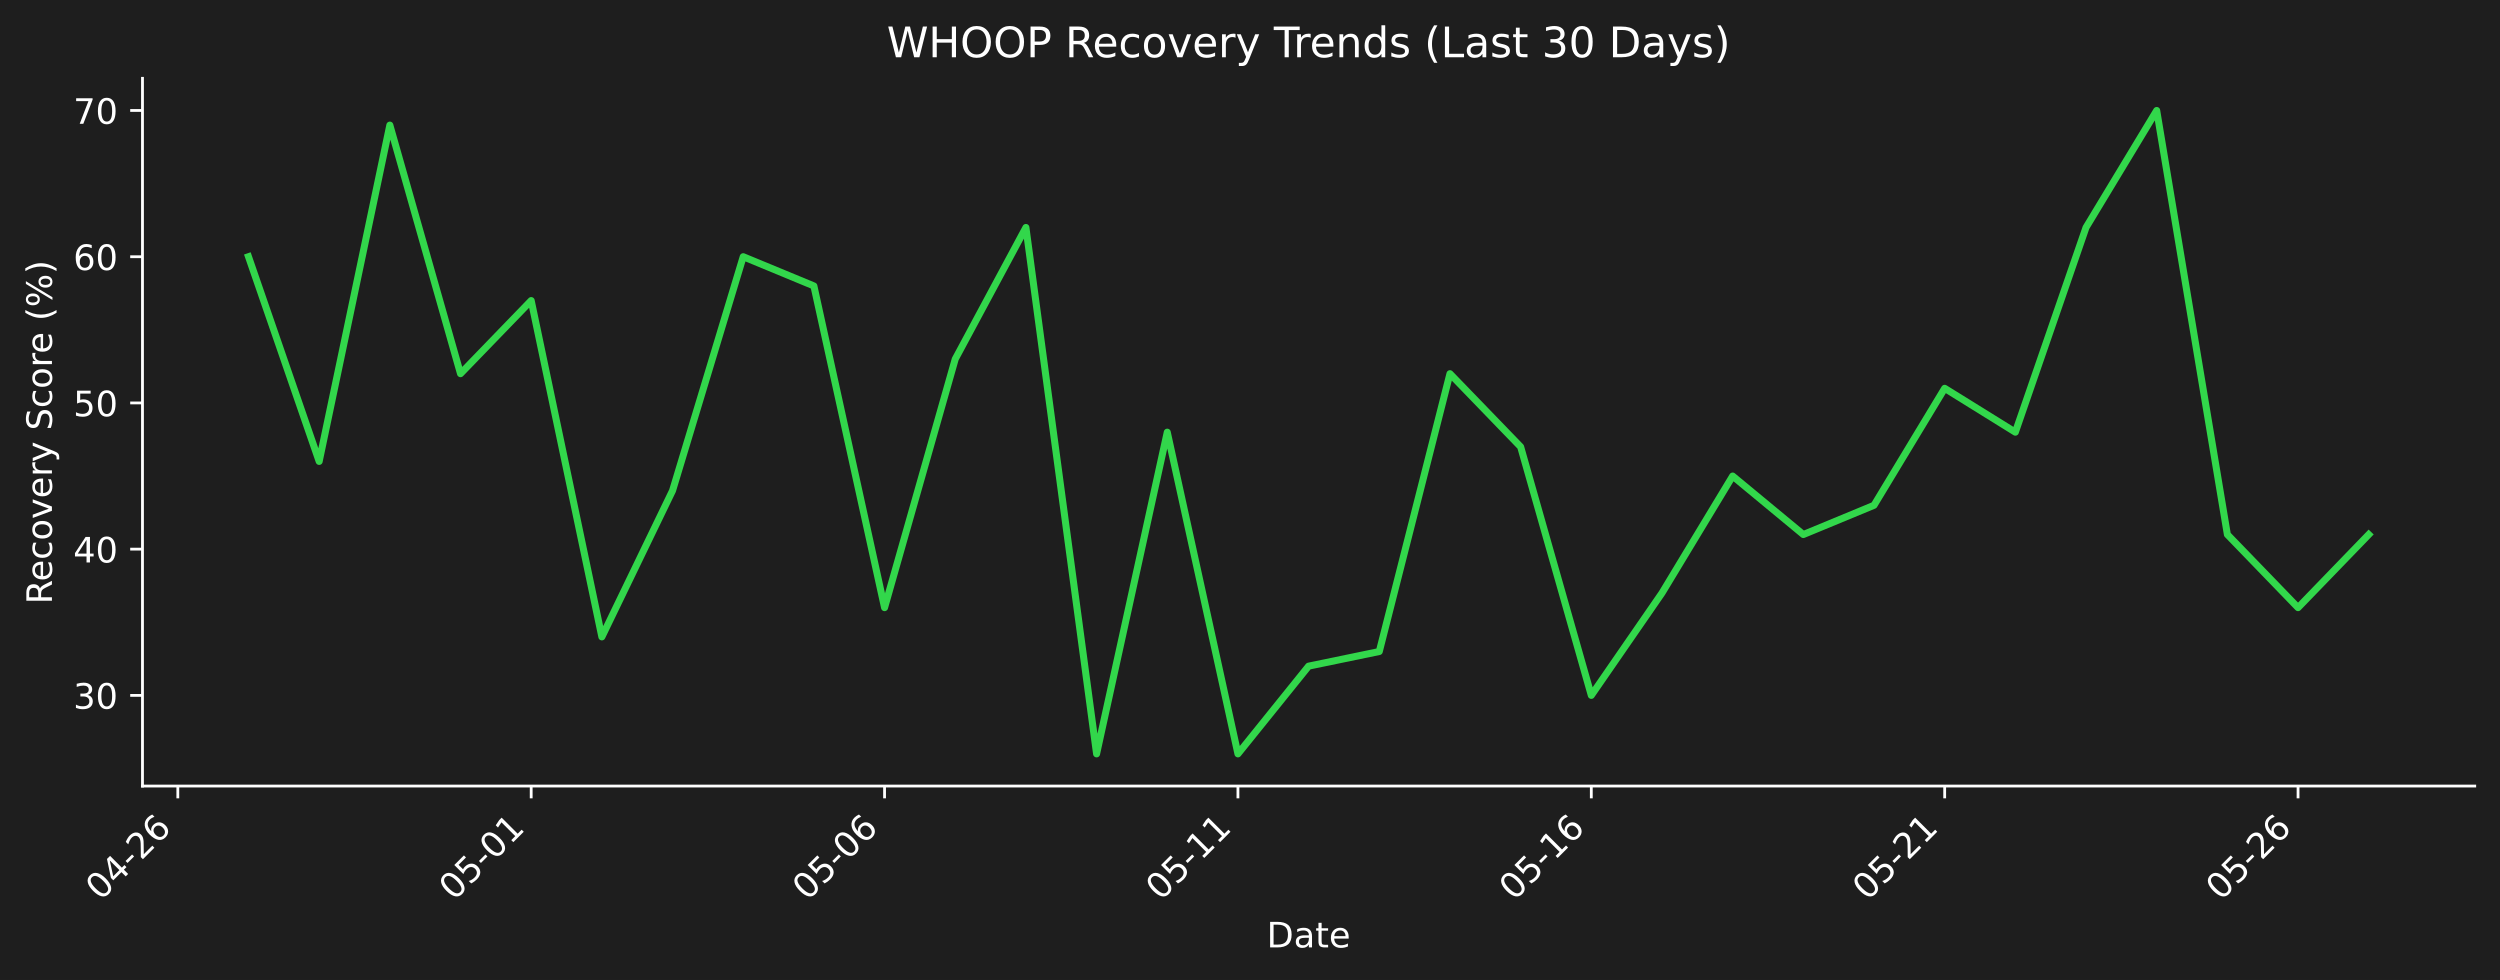
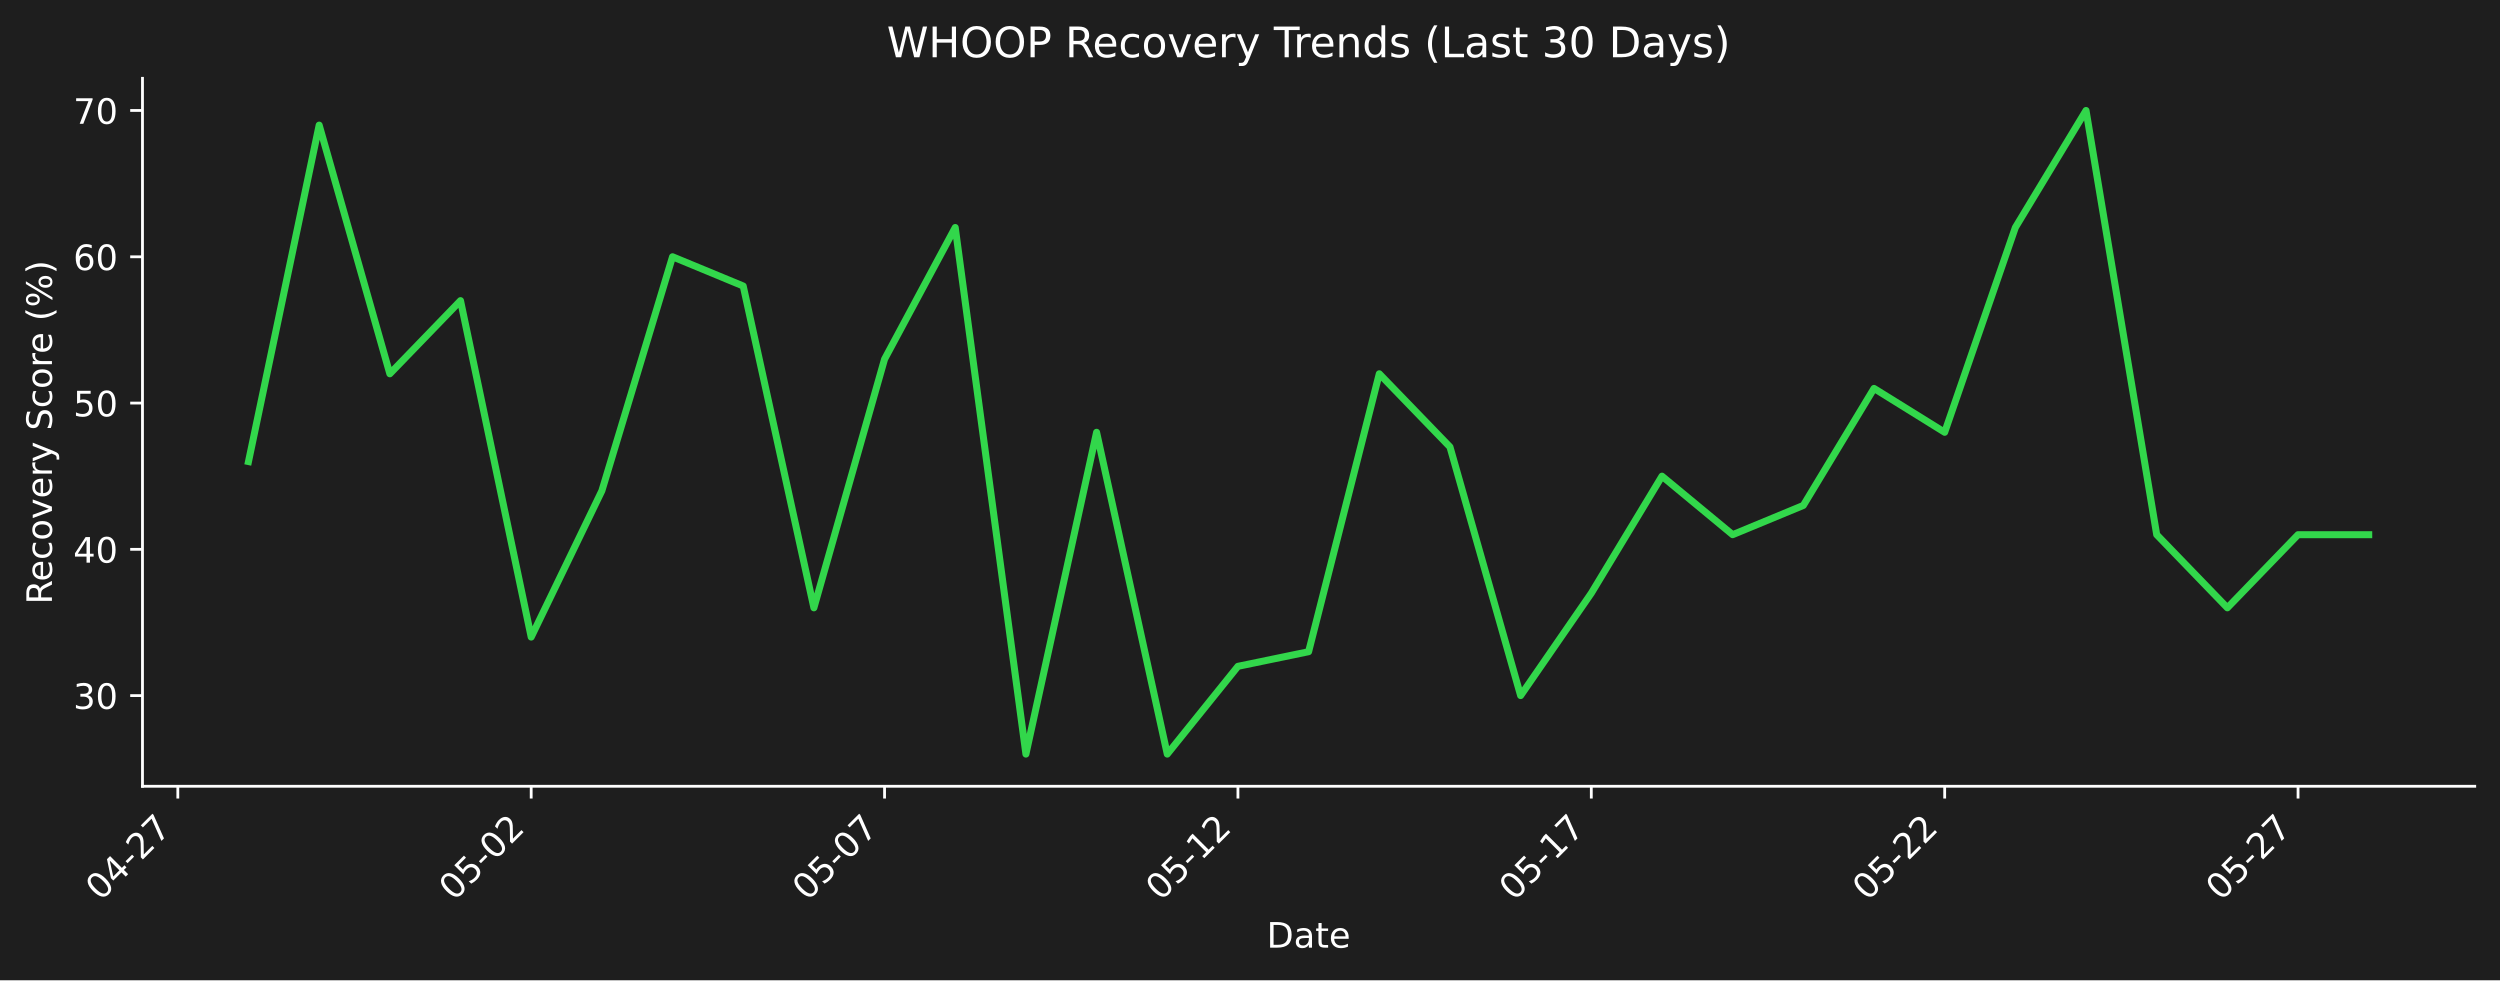
- <svg xmlns="http://www.w3.org/2000/svg" xmlns:xlink="http://www.w3.org/1999/xlink" width="712.433pt" height="279.271pt" viewBox="0 0 712.433 279.271" version="1.1">
+ <svg xmlns="http://www.w3.org/2000/svg" xmlns:xlink="http://www.w3.org/1999/xlink" width="712.433pt" height="279.334pt" viewBox="0 0 712.433 279.334" version="1.1">
  <defs>
    <style type="text/css">*{stroke-linejoin: round; stroke-linecap: butt}</style>
  </defs>
  <g id="figure_1">
    <g id="patch_1">
-       <path d="M 0 279.271  L 712.433 279.271  L 712.433 0  L 0 0  z " style="fill: #1e1e1e" />
+       <path d="M 0 279.334  L 712.433 279.334  L 712.433 0  L 0 0  z " style="fill: #1e1e1e" />
    </g>
    <g id="axes_1">
      <g id="patch_2">
-         <path d="M 40.603 224.002  L 705.233 224.002  L 705.233 22.318  L 40.603 22.318  L 40.603 224.002  z " style="fill: none" />
+         <path d="M 40.603 224.066  L 705.233 224.066  L 705.233 22.318  L 40.603 22.318  L 40.603 224.066  z " style="fill: none" />
      </g>
      <g id="matplotlib.axis_1">
        <g id="xtick_1">
          <g id="line2d_1">
            <defs>
-               <path id="m03d99b562c" d="M 0 0  L 0 3.5  " style="stroke: #ffffff; stroke-width: 0.8" />
+               <path id="m162c7ab675" d="M 0 0  L 0 3.5  " style="stroke: #ffffff; stroke-width: 0.8" />
            </defs>
            <g>
-               <use xlink:href="#m03d99b562c" x="50.673" y="224.002" style="fill: #ffffff; stroke: #ffffff; stroke-width: 0.8" />
+               <use xlink:href="#m162c7ab675" x="50.673" y="224.066" style="fill: #ffffff; stroke: #ffffff; stroke-width: 0.8" />
            </g>
          </g>
          <g id="text_1">
-             <g style="fill: #ffffff" transform="translate(28.65574 256.9221) rotate(-45) scale(0.1 -0.1)">
+             <g style="fill: #ffffff" transform="translate(28.65574 256.9857) rotate(-45) scale(0.1 -0.1)">
              <defs>
                <path id="DejaVuSans-30" d="M 2034 4250  Q 1547 4250 1301 3770  Q 1056 3291 1056 2328  Q 1056 1369 1301 889  Q 1547 409 2034 409  Q 2525 409 2770 889  Q 3016 1369 3016 2328  Q 3016 3291 2770 3770  Q 2525 4250 2034 4250  z M 2034 4750  Q 2819 4750 3233 4129  Q 3647 3509 3647 2328  Q 3647 1150 3233 529  Q 2819 -91 2034 -91  Q 1250 -91 836 529  Q 422 1150 422 2328  Q 422 3509 836 4129  Q 1250 4750 2034 4750  z " transform="scale(0.015625)" />
                <path id="DejaVuSans-34" d="M 2419 4116  L 825 1625  L 2419 1625  L 2419 4116  z M 2253 4666  L 3047 4666  L 3047 1625  L 3713 1625  L 3713 1100  L 3047 1100  L 3047 0  L 2419 0  L 2419 1100  L 313 1100  L 313 1709  L 2253 4666  z " transform="scale(0.015625)" />
                <path id="DejaVuSans-2d" d="M 313 2009  L 1997 2009  L 1997 1497  L 313 1497  L 313 2009  z " transform="scale(0.015625)" />
                <path id="DejaVuSans-32" d="M 1228 531  L 3431 531  L 3431 0  L 469 0  L 469 531  Q 828 903 1448 1529  Q 2069 2156 2228 2338  Q 2531 2678 2651 2914  Q 2772 3150 2772 3378  Q 2772 3750 2511 3984  Q 2250 4219 1831 4219  Q 1534 4219 1204 4116  Q 875 4013 500 3803  L 500 4441  Q 881 4594 1212 4672  Q 1544 4750 1819 4750  Q 2544 4750 2975 4387  Q 3406 4025 3406 3419  Q 3406 3131 3298 2873  Q 3191 2616 2906 2266  Q 2828 2175 2409 1742  Q 1991 1309 1228 531  z " transform="scale(0.015625)" />
-                 <path id="DejaVuSans-36" d="M 2113 2584  Q 1688 2584 1439 2293  Q 1191 2003 1191 1497  Q 1191 994 1439 701  Q 1688 409 2113 409  Q 2538 409 2786 701  Q 3034 994 3034 1497  Q 3034 2003 2786 2293  Q 2538 2584 2113 2584  z M 3366 4563  L 3366 3988  Q 3128 4100 2886 4159  Q 2644 4219 2406 4219  Q 1781 4219 1451 3797  Q 1122 3375 1075 2522  Q 1259 2794 1537 2939  Q 1816 3084 2150 3084  Q 2853 3084 3261 2657  Q 3669 2231 3669 1497  Q 3669 778 3244 343  Q 2819 -91 2113 -91  Q 1303 -91 875 529  Q 447 1150 447 2328  Q 447 3434 972 4092  Q 1497 4750 2381 4750  Q 2619 4750 2861 4703  Q 3103 4656 3366 4563  z " transform="scale(0.015625)" />
+                 <path id="DejaVuSans-37" d="M 525 4666  L 3525 4666  L 3525 4397  L 1831 0  L 1172 0  L 2766 4134  L 525 4134  L 525 4666  z " transform="scale(0.015625)" />
              </defs>
              <use xlink:href="#DejaVuSans-30" />
              <use xlink:href="#DejaVuSans-34" transform="translate(63.62305 0)" />
              <use xlink:href="#DejaVuSans-2d" transform="translate(127.2461 0)" />
              <use xlink:href="#DejaVuSans-32" transform="translate(163.3301 0)" />
-               <use xlink:href="#DejaVuSans-36" transform="translate(226.9531 0)" />
+               <use xlink:href="#DejaVuSans-37" transform="translate(226.9531 0)" />
            </g>
          </g>
        </g>
        <g id="xtick_2">
          <g id="line2d_2">
            <g>
-               <use xlink:href="#m03d99b562c" x="151.375" y="224.002" style="fill: #ffffff; stroke: #ffffff; stroke-width: 0.8" />
+               <use xlink:href="#m162c7ab675" x="151.375" y="224.066" style="fill: #ffffff; stroke: #ffffff; stroke-width: 0.8" />
            </g>
          </g>
          <g id="text_2">
-             <g style="fill: #ffffff" transform="translate(129.3573 256.9221) rotate(-45) scale(0.1 -0.1)">
+             <g style="fill: #ffffff" transform="translate(129.3573 256.9857) rotate(-45) scale(0.1 -0.1)">
              <defs>
                <path id="DejaVuSans-35" d="M 691 4666  L 3169 4666  L 3169 4134  L 1269 4134  L 1269 2991  Q 1406 3038 1543 3061  Q 1681 3084 1819 3084  Q 2600 3084 3056 2656  Q 3513 2228 3513 1497  Q 3513 744 3044 326  Q 2575 -91 1722 -91  Q 1428 -91 1123 -41  Q 819 9 494 109  L 494 744  Q 775 591 1075 516  Q 1375 441 1709 441  Q 2250 441 2565 725  Q 2881 1009 2881 1497  Q 2881 1984 2565 2268  Q 2250 2553 1709 2553  Q 1456 2553 1204 2497  Q 953 2441 691 2322  L 691 4666  z " transform="scale(0.015625)" />
-                 <path id="DejaVuSans-31" d="M 794 531  L 1825 531  L 1825 4091  L 703 3866  L 703 4441  L 1819 4666  L 2450 4666  L 2450 531  L 3481 531  L 3481 0  L 794 0  L 794 531  z " transform="scale(0.015625)" />
              </defs>
              <use xlink:href="#DejaVuSans-30" />
              <use xlink:href="#DejaVuSans-35" transform="translate(63.62305 0)" />
              <use xlink:href="#DejaVuSans-2d" transform="translate(127.2461 0)" />
              <use xlink:href="#DejaVuSans-30" transform="translate(163.3301 0)" />
-               <use xlink:href="#DejaVuSans-31" transform="translate(226.9531 0)" />
+               <use xlink:href="#DejaVuSans-32" transform="translate(226.9531 0)" />
            </g>
          </g>
        </g>
        <g id="xtick_3">
          <g id="line2d_3">
            <g>
-               <use xlink:href="#m03d99b562c" x="252.076" y="224.002" style="fill: #ffffff; stroke: #ffffff; stroke-width: 0.8" />
+               <use xlink:href="#m162c7ab675" x="252.076" y="224.066" style="fill: #ffffff; stroke: #ffffff; stroke-width: 0.8" />
            </g>
          </g>
          <g id="text_3">
-             <g style="fill: #ffffff" transform="translate(230.0588 256.9221) rotate(-45) scale(0.1 -0.1)">
+             <g style="fill: #ffffff" transform="translate(230.0588 256.9857) rotate(-45) scale(0.1 -0.1)">
              <use xlink:href="#DejaVuSans-30" />
              <use xlink:href="#DejaVuSans-35" transform="translate(63.62305 0)" />
              <use xlink:href="#DejaVuSans-2d" transform="translate(127.2461 0)" />
              <use xlink:href="#DejaVuSans-30" transform="translate(163.3301 0)" />
-               <use xlink:href="#DejaVuSans-36" transform="translate(226.9531 0)" />
+               <use xlink:href="#DejaVuSans-37" transform="translate(226.9531 0)" />
            </g>
          </g>
        </g>
        <g id="xtick_4">
          <g id="line2d_4">
            <g>
-               <use xlink:href="#m03d99b562c" x="352.778" y="224.002" style="fill: #ffffff; stroke: #ffffff; stroke-width: 0.8" />
+               <use xlink:href="#m162c7ab675" x="352.778" y="224.066" style="fill: #ffffff; stroke: #ffffff; stroke-width: 0.8" />
            </g>
          </g>
          <g id="text_4">
-             <g style="fill: #ffffff" transform="translate(330.7603 256.9221) rotate(-45) scale(0.1 -0.1)">
+             <g style="fill: #ffffff" transform="translate(330.7603 256.9857) rotate(-45) scale(0.1 -0.1)">
+               <defs>
+                 <path id="DejaVuSans-31" d="M 794 531  L 1825 531  L 1825 4091  L 703 3866  L 703 4441  L 1819 4666  L 2450 4666  L 2450 531  L 3481 531  L 3481 0  L 794 0  L 794 531  z " transform="scale(0.015625)" />
+               </defs>
              <use xlink:href="#DejaVuSans-30" />
              <use xlink:href="#DejaVuSans-35" transform="translate(63.62305 0)" />
              <use xlink:href="#DejaVuSans-2d" transform="translate(127.2461 0)" />
              <use xlink:href="#DejaVuSans-31" transform="translate(163.3301 0)" />
-               <use xlink:href="#DejaVuSans-31" transform="translate(226.9531 0)" />
+               <use xlink:href="#DejaVuSans-32" transform="translate(226.9531 0)" />
            </g>
          </g>
        </g>
        <g id="xtick_5">
          <g id="line2d_5">
            <g>
-               <use xlink:href="#m03d99b562c" x="453.479" y="224.002" style="fill: #ffffff; stroke: #ffffff; stroke-width: 0.8" />
+               <use xlink:href="#m162c7ab675" x="453.479" y="224.066" style="fill: #ffffff; stroke: #ffffff; stroke-width: 0.8" />
            </g>
          </g>
          <g id="text_5">
-             <g style="fill: #ffffff" transform="translate(431.4618 256.9221) rotate(-45) scale(0.1 -0.1)">
+             <g style="fill: #ffffff" transform="translate(431.4618 256.9857) rotate(-45) scale(0.1 -0.1)">
              <use xlink:href="#DejaVuSans-30" />
              <use xlink:href="#DejaVuSans-35" transform="translate(63.62305 0)" />
              <use xlink:href="#DejaVuSans-2d" transform="translate(127.2461 0)" />
              <use xlink:href="#DejaVuSans-31" transform="translate(163.3301 0)" />
-               <use xlink:href="#DejaVuSans-36" transform="translate(226.9531 0)" />
+               <use xlink:href="#DejaVuSans-37" transform="translate(226.9531 0)" />
            </g>
          </g>
        </g>
        <g id="xtick_6">
          <g id="line2d_6">
            <g>
-               <use xlink:href="#m03d99b562c" x="554.181" y="224.002" style="fill: #ffffff; stroke: #ffffff; stroke-width: 0.8" />
+               <use xlink:href="#m162c7ab675" x="554.181" y="224.066" style="fill: #ffffff; stroke: #ffffff; stroke-width: 0.8" />
            </g>
          </g>
          <g id="text_6">
-             <g style="fill: #ffffff" transform="translate(532.1633 256.9221) rotate(-45) scale(0.1 -0.1)">
+             <g style="fill: #ffffff" transform="translate(532.1633 256.9857) rotate(-45) scale(0.1 -0.1)">
              <use xlink:href="#DejaVuSans-30" />
              <use xlink:href="#DejaVuSans-35" transform="translate(63.62305 0)" />
              <use xlink:href="#DejaVuSans-2d" transform="translate(127.2461 0)" />
              <use xlink:href="#DejaVuSans-32" transform="translate(163.3301 0)" />
-               <use xlink:href="#DejaVuSans-31" transform="translate(226.9531 0)" />
+               <use xlink:href="#DejaVuSans-32" transform="translate(226.9531 0)" />
            </g>
          </g>
        </g>
        <g id="xtick_7">
          <g id="line2d_7">
            <g>
-               <use xlink:href="#m03d99b562c" x="654.882" y="224.002" style="fill: #ffffff; stroke: #ffffff; stroke-width: 0.8" />
+               <use xlink:href="#m162c7ab675" x="654.882" y="224.066" style="fill: #ffffff; stroke: #ffffff; stroke-width: 0.8" />
            </g>
          </g>
          <g id="text_7">
-             <g style="fill: #ffffff" transform="translate(632.8648 256.9221) rotate(-45) scale(0.1 -0.1)">
+             <g style="fill: #ffffff" transform="translate(632.8648 256.9857) rotate(-45) scale(0.1 -0.1)">
              <use xlink:href="#DejaVuSans-30" />
              <use xlink:href="#DejaVuSans-35" transform="translate(63.62305 0)" />
              <use xlink:href="#DejaVuSans-2d" transform="translate(127.2461 0)" />
              <use xlink:href="#DejaVuSans-32" transform="translate(163.3301 0)" />
-               <use xlink:href="#DejaVuSans-36" transform="translate(226.9531 0)" />
+               <use xlink:href="#DejaVuSans-37" transform="translate(226.9531 0)" />
            </g>
          </g>
        </g>
        <g id="text_8">
-           <g style="fill: #ffffff" transform="translate(360.9673 269.9911) scale(0.1 -0.1)">
+           <g style="fill: #ffffff" transform="translate(360.9673 270.0547) scale(0.1 -0.1)">
            <defs>
              <path id="DejaVuSans-44" d="M 1259 4147  L 1259 519  L 2022 519  Q 2988 519 3436 956  Q 3884 1394 3884 2338  Q 3884 3275 3436 3711  Q 2988 4147 2022 4147  L 1259 4147  z M 628 4666  L 1925 4666  Q 3281 4666 3915 4102  Q 4550 3538 4550 2338  Q 4550 1131 3912 565  Q 3275 0 1925 0  L 628 0  L 628 4666  z " transform="scale(0.015625)" />
              <path id="DejaVuSans-61" d="M 2194 1759  Q 1497 1759 1228 1600  Q 959 1441 959 1056  Q 959 750 1161 570  Q 1363 391 1709 391  Q 2188 391 2477 730  Q 2766 1069 2766 1631  L 2766 1759  L 2194 1759  z M 3341 1997  L 3341 0  L 2766 0  L 2766 531  Q 2569 213 2275 61  Q 1981 -91 1556 -91  Q 1019 -91 701 211  Q 384 513 384 1019  Q 384 1609 779 1909  Q 1175 2209 1959 2209  L 2766 2209  L 2766 2266  Q 2766 2663 2505 2880  Q 2244 3097 1772 3097  Q 1472 3097 1187 3025  Q 903 2953 641 2809  L 641 3341  Q 956 3463 1253 3523  Q 1550 3584 1831 3584  Q 2591 3584 2966 3190  Q 3341 2797 3341 1997  z " transform="scale(0.015625)" />
              <path id="DejaVuSans-74" d="M 1172 4494  L 1172 3500  L 2356 3500  L 2356 3053  L 1172 3053  L 1172 1153  Q 1172 725 1289 603  Q 1406 481 1766 481  L 2356 481  L 2356 0  L 1766 0  Q 1100 0 847 248  Q 594 497 594 1153  L 594 3053  L 172 3053  L 172 3500  L 594 3500  L 594 4494  L 1172 4494  z " transform="scale(0.015625)" />
              <path id="DejaVuSans-65" d="M 3597 1894  L 3597 1613  L 953 1613  Q 991 1019 1311 708  Q 1631 397 2203 397  Q 2534 397 2845 478  Q 3156 559 3463 722  L 3463 178  Q 3153 47 2828 -22  Q 2503 -91 2169 -91  Q 1331 -91 842 396  Q 353 884 353 1716  Q 353 2575 817 3079  Q 1281 3584 2069 3584  Q 2775 3584 3186 3129  Q 3597 2675 3597 1894  z M 3022 2063  Q 3016 2534 2758 2815  Q 2500 3097 2075 3097  Q 1594 3097 1305 2825  Q 1016 2553 972 2059  L 3022 2063  z " transform="scale(0.015625)" />
            </defs>
            <use xlink:href="#DejaVuSans-44" />
            <use xlink:href="#DejaVuSans-61" transform="translate(77.00195 0)" />
            <use xlink:href="#DejaVuSans-74" transform="translate(138.2812 0)" />
            <use xlink:href="#DejaVuSans-65" transform="translate(177.4902 0)" />
          </g>
        </g>
      </g>
      <g id="matplotlib.axis_2">
        <g id="ytick_1">
          <g id="line2d_8">
            <defs>
-               <path id="m25b45c613d" d="M 0 0  L -3.5 0  " style="stroke: #ffffff; stroke-width: 0.8" />
+               <path id="me19351c7dc" d="M 0 0  L -3.5 0  " style="stroke: #ffffff; stroke-width: 0.8" />
            </defs>
            <g>
-               <use xlink:href="#m25b45c613d" x="40.603" y="198.167" style="fill: #ffffff; stroke: #ffffff; stroke-width: 0.8" />
+               <use xlink:href="#me19351c7dc" x="40.603" y="198.222" style="fill: #ffffff; stroke: #ffffff; stroke-width: 0.8" />
            </g>
          </g>
          <g id="text_9">
-             <g style="fill: #ffffff" transform="translate(20.87813 201.9658) scale(0.1 -0.1)">
+             <g style="fill: #ffffff" transform="translate(20.87813 202.0213) scale(0.1 -0.1)">
              <defs>
                <path id="DejaVuSans-33" d="M 2597 2516  Q 3050 2419 3304 2112  Q 3559 1806 3559 1356  Q 3559 666 3084 287  Q 2609 -91 1734 -91  Q 1441 -91 1130 -33  Q 819 25 488 141  L 488 750  Q 750 597 1062 519  Q 1375 441 1716 441  Q 2309 441 2620 675  Q 2931 909 2931 1356  Q 2931 1769 2642 2001  Q 2353 2234 1838 2234  L 1294 2234  L 1294 2753  L 1863 2753  Q 2328 2753 2575 2939  Q 2822 3125 2822 3475  Q 2822 3834 2567 4026  Q 2313 4219 1838 4219  Q 1578 4219 1281 4162  Q 984 4106 628 3988  L 628 4550  Q 988 4650 1302 4700  Q 1616 4750 1894 4750  Q 2613 4750 3031 4423  Q 3450 4097 3450 3541  Q 3450 3153 3228 2886  Q 3006 2619 2597 2516  z " transform="scale(0.015625)" />
              </defs>
              <use xlink:href="#DejaVuSans-33" />
              <use xlink:href="#DejaVuSans-30" transform="translate(63.62305 0)" />
            </g>
          </g>
        </g>
        <g id="ytick_2">
          <g id="line2d_9">
            <g>
-               <use xlink:href="#m25b45c613d" x="40.603" y="156.496" style="fill: #ffffff; stroke: #ffffff; stroke-width: 0.8" />
+               <use xlink:href="#me19351c7dc" x="40.603" y="156.539" style="fill: #ffffff; stroke: #ffffff; stroke-width: 0.8" />
            </g>
          </g>
          <g id="text_10">
-             <g style="fill: #ffffff" transform="translate(20.87813 160.2956) scale(0.1 -0.1)">
+             <g style="fill: #ffffff" transform="translate(20.87813 160.3379) scale(0.1 -0.1)">
              <use xlink:href="#DejaVuSans-34" />
              <use xlink:href="#DejaVuSans-30" transform="translate(63.62305 0)" />
            </g>
          </g>
        </g>
        <g id="ytick_3">
          <g id="line2d_10">
            <g>
-               <use xlink:href="#m25b45c613d" x="40.603" y="114.826" style="fill: #ffffff; stroke: #ffffff; stroke-width: 0.8" />
+               <use xlink:href="#me19351c7dc" x="40.603" y="114.855" style="fill: #ffffff; stroke: #ffffff; stroke-width: 0.8" />
            </g>
          </g>
          <g id="text_11">
-             <g style="fill: #ffffff" transform="translate(20.87813 118.6253) scale(0.1 -0.1)">
+             <g style="fill: #ffffff" transform="translate(20.87813 118.6545) scale(0.1 -0.1)">
              <use xlink:href="#DejaVuSans-35" />
              <use xlink:href="#DejaVuSans-30" transform="translate(63.62305 0)" />
            </g>
          </g>
        </g>
        <g id="ytick_4">
          <g id="line2d_11">
            <g>
-               <use xlink:href="#m25b45c613d" x="40.603" y="73.156" style="fill: #ffffff; stroke: #ffffff; stroke-width: 0.8" />
+               <use xlink:href="#me19351c7dc" x="40.603" y="73.172" style="fill: #ffffff; stroke: #ffffff; stroke-width: 0.8" />
            </g>
          </g>
          <g id="text_12">
-             <g style="fill: #ffffff" transform="translate(20.87813 76.95506) scale(0.1 -0.1)">
+             <g style="fill: #ffffff" transform="translate(20.87813 76.9711) scale(0.1 -0.1)">
+               <defs>
+                 <path id="DejaVuSans-36" d="M 2113 2584  Q 1688 2584 1439 2293  Q 1191 2003 1191 1497  Q 1191 994 1439 701  Q 1688 409 2113 409  Q 2538 409 2786 701  Q 3034 994 3034 1497  Q 3034 2003 2786 2293  Q 2538 2584 2113 2584  z M 3366 4563  L 3366 3988  Q 3128 4100 2886 4159  Q 2644 4219 2406 4219  Q 1781 4219 1451 3797  Q 1122 3375 1075 2522  Q 1259 2794 1537 2939  Q 1816 3084 2150 3084  Q 2853 3084 3261 2657  Q 3669 2231 3669 1497  Q 3669 778 3244 343  Q 2819 -91 2113 -91  Q 1303 -91 875 529  Q 447 1150 447 2328  Q 447 3434 972 4092  Q 1497 4750 2381 4750  Q 2619 4750 2861 4703  Q 3103 4656 3366 4563  z " transform="scale(0.015625)" />
+               </defs>
              <use xlink:href="#DejaVuSans-36" />
              <use xlink:href="#DejaVuSans-30" transform="translate(63.62305 0)" />
            </g>
          </g>
        </g>
        <g id="ytick_5">
          <g id="line2d_12">
            <g>
-               <use xlink:href="#m25b45c613d" x="40.603" y="31.486" style="fill: #ffffff; stroke: #ffffff; stroke-width: 0.8" />
+               <use xlink:href="#me19351c7dc" x="40.603" y="31.488" style="fill: #ffffff; stroke: #ffffff; stroke-width: 0.8" />
            </g>
          </g>
          <g id="text_13">
-             <g style="fill: #ffffff" transform="translate(20.87813 35.2848) scale(0.1 -0.1)">
-               <defs>
-                 <path id="DejaVuSans-37" d="M 525 4666  L 3525 4666  L 3525 4397  L 1831 0  L 1172 0  L 2766 4134  L 525 4134  L 525 4666  z " transform="scale(0.015625)" />
-               </defs>
+             <g style="fill: #ffffff" transform="translate(20.87813 35.28769) scale(0.1 -0.1)">
              <use xlink:href="#DejaVuSans-37" />
              <use xlink:href="#DejaVuSans-30" transform="translate(63.62305 0)" />
            </g>
          </g>
        </g>
        <g id="text_14">
-           <g style="fill: #ffffff" transform="translate(14.79844 172.1781) rotate(-90) scale(0.1 -0.1)">
+           <g style="fill: #ffffff" transform="translate(14.79844 172.2099) rotate(-90) scale(0.1 -0.1)">
            <defs>
              <path id="DejaVuSans-52" d="M 2841 2188  Q 3044 2119 3236 1894  Q 3428 1669 3622 1275  L 4263 0  L 3584 0  L 2988 1197  Q 2756 1666 2539 1819  Q 2322 1972 1947 1972  L 1259 1972  L 1259 0  L 628 0  L 628 4666  L 2053 4666  Q 2853 4666 3247 4331  Q 3641 3997 3641 3322  Q 3641 2881 3436 2590  Q 3231 2300 2841 2188  z M 1259 4147  L 1259 2491  L 2053 2491  Q 2509 2491 2742 2702  Q 2975 2913 2975 3322  Q 2975 3731 2742 3939  Q 2509 4147 2053 4147  L 1259 4147  z " transform="scale(0.015625)" />
              <path id="DejaVuSans-63" d="M 3122 3366  L 3122 2828  Q 2878 2963 2633 3030  Q 2388 3097 2138 3097  Q 1578 3097 1268 2742  Q 959 2388 959 1747  Q 959 1106 1268 751  Q 1578 397 2138 397  Q 2388 397 2633 464  Q 2878 531 3122 666  L 3122 134  Q 2881 22 2623 -34  Q 2366 -91 2075 -91  Q 1284 -91 818 406  Q 353 903 353 1747  Q 353 2603 823 3093  Q 1294 3584 2113 3584  Q 2378 3584 2631 3529  Q 2884 3475 3122 3366  z " transform="scale(0.015625)" />
              <path id="DejaVuSans-6f" d="M 1959 3097  Q 1497 3097 1228 2736  Q 959 2375 959 1747  Q 959 1119 1226 758  Q 1494 397 1959 397  Q 2419 397 2687 759  Q 2956 1122 2956 1747  Q 2956 2369 2687 2733  Q 2419 3097 1959 3097  z M 1959 3584  Q 2709 3584 3137 3096  Q 3566 2609 3566 1747  Q 3566 888 3137 398  Q 2709 -91 1959 -91  Q 1206 -91 779 398  Q 353 888 353 1747  Q 353 2609 779 3096  Q 1206 3584 1959 3584  z " transform="scale(0.015625)" />
              <path id="DejaVuSans-76" d="M 191 3500  L 800 3500  L 1894 563  L 2988 3500  L 3597 3500  L 2284 0  L 1503 0  L 191 3500  z " transform="scale(0.015625)" />
              <path id="DejaVuSans-72" d="M 2631 2963  Q 2534 3019 2420 3045  Q 2306 3072 2169 3072  Q 1681 3072 1420 2755  Q 1159 2438 1159 1844  L 1159 0  L 581 0  L 581 3500  L 1159 3500  L 1159 2956  Q 1341 3275 1631 3429  Q 1922 3584 2338 3584  Q 2397 3584 2469 3576  Q 2541 3569 2628 3553  L 2631 2963  z " transform="scale(0.015625)" />
              <path id="DejaVuSans-79" d="M 2059 -325  Q 1816 -950 1584 -1140  Q 1353 -1331 966 -1331  L 506 -1331  L 506 -850  L 844 -850  Q 1081 -850 1212 -737  Q 1344 -625 1503 -206  L 1606 56  L 191 3500  L 800 3500  L 1894 763  L 2988 3500  L 3597 3500  L 2059 -325  z " transform="scale(0.015625)" />
              <path id="DejaVuSans-20" transform="scale(0.015625)" />
              <path id="DejaVuSans-53" d="M 3425 4513  L 3425 3897  Q 3066 4069 2747 4153  Q 2428 4238 2131 4238  Q 1616 4238 1336 4038  Q 1056 3838 1056 3469  Q 1056 3159 1242 3001  Q 1428 2844 1947 2747  L 2328 2669  Q 3034 2534 3370 2195  Q 3706 1856 3706 1288  Q 3706 609 3251 259  Q 2797 -91 1919 -91  Q 1588 -91 1214 -16  Q 841 59 441 206  L 441 856  Q 825 641 1194 531  Q 1563 422 1919 422  Q 2459 422 2753 634  Q 3047 847 3047 1241  Q 3047 1584 2836 1778  Q 2625 1972 2144 2069  L 1759 2144  Q 1053 2284 737 2584  Q 422 2884 422 3419  Q 422 4038 858 4394  Q 1294 4750 2059 4750  Q 2388 4750 2728 4690  Q 3069 4631 3425 4513  z " transform="scale(0.015625)" />
              <path id="DejaVuSans-28" d="M 1984 4856  Q 1566 4138 1362 3434  Q 1159 2731 1159 2009  Q 1159 1288 1364 580  Q 1569 -128 1984 -844  L 1484 -844  Q 1016 -109 783 600  Q 550 1309 550 2009  Q 550 2706 781 3412  Q 1013 4119 1484 4856  L 1984 4856  z " transform="scale(0.015625)" />
              <path id="DejaVuSans-25" d="M 4653 2053  Q 4381 2053 4226 1822  Q 4072 1591 4072 1178  Q 4072 772 4226 539  Q 4381 306 4653 306  Q 4919 306 5073 539  Q 5228 772 5228 1178  Q 5228 1588 5073 1820  Q 4919 2053 4653 2053  z M 4653 2450  Q 5147 2450 5437 2106  Q 5728 1763 5728 1178  Q 5728 594 5436 251  Q 5144 -91 4653 -91  Q 4153 -91 3862 251  Q 3572 594 3572 1178  Q 3572 1766 3864 2108  Q 4156 2450 4653 2450  z M 1428 4353  Q 1159 4353 1004 4120  Q 850 3888 850 3481  Q 850 3069 1003 2837  Q 1156 2606 1428 2606  Q 1700 2606 1854 2837  Q 2009 3069 2009 3481  Q 2009 3884 1853 4118  Q 1697 4353 1428 4353  z M 4250 4750  L 4750 4750  L 1831 -91  L 1331 -91  L 4250 4750  z M 1428 4750  Q 1922 4750 2215 4408  Q 2509 4066 2509 3481  Q 2509 2891 2217 2550  Q 1925 2209 1428 2209  Q 931 2209 642 2551  Q 353 2894 353 3481  Q 353 4063 643 4406  Q 934 4750 1428 4750  z " transform="scale(0.015625)" />
              <path id="DejaVuSans-29" d="M 513 4856  L 1013 4856  Q 1481 4119 1714 3412  Q 1947 2706 1947 2009  Q 1947 1309 1714 600  Q 1481 -109 1013 -844  L 513 -844  Q 928 -128 1133 580  Q 1338 1288 1338 2009  Q 1338 2731 1133 3434  Q 928 4138 513 4856  z " transform="scale(0.015625)" />
            </defs>
            <use xlink:href="#DejaVuSans-52" />
            <use xlink:href="#DejaVuSans-65" transform="translate(64.98242 0)" />
            <use xlink:href="#DejaVuSans-63" transform="translate(126.5059 0)" />
            <use xlink:href="#DejaVuSans-6f" transform="translate(181.4863 0)" />
            <use xlink:href="#DejaVuSans-76" transform="translate(242.668 0)" />
            <use xlink:href="#DejaVuSans-65" transform="translate(301.8477 0)" />
            <use xlink:href="#DejaVuSans-72" transform="translate(363.3711 0)" />
            <use xlink:href="#DejaVuSans-79" transform="translate(404.4844 0)" />
            <use xlink:href="#DejaVuSans-20" transform="translate(463.6641 0)" />
            <use xlink:href="#DejaVuSans-53" transform="translate(495.4512 0)" />
            <use xlink:href="#DejaVuSans-63" transform="translate(558.9277 0)" />
            <use xlink:href="#DejaVuSans-6f" transform="translate(613.9082 0)" />
            <use xlink:href="#DejaVuSans-72" transform="translate(675.0898 0)" />
            <use xlink:href="#DejaVuSans-65" transform="translate(713.9531 0)" />
            <use xlink:href="#DejaVuSans-20" transform="translate(775.4766 0)" />
            <use xlink:href="#DejaVuSans-28" transform="translate(807.2637 0)" />
            <use xlink:href="#DejaVuSans-25" transform="translate(846.2773 0)" />
            <use xlink:href="#DejaVuSans-29" transform="translate(941.2969 0)" />
          </g>
        </g>
      </g>
      <g id="line2d_13">
-         <path d="M 70.814 73.156  L 90.954 131.494  L 111.094 35.653  L 131.234 106.492  L 151.375 85.657  L 171.515 181.499  L 191.655 139.828  L 211.796 73.156  L 231.936 81.49  L 252.076 173.164  L 272.217 102.325  L 292.357 64.822  L 312.497 214.835  L 332.638 123.16  L 352.778 214.835  L 372.918 189.833  L 393.058 185.666  L 413.199 106.492  L 433.339 127.327  L 453.479 198.167  L 473.62 168.997  L 493.76 135.661  L 513.9 152.329  L 534.041 143.995  L 554.181 110.659  L 574.321 123.16  L 594.461 64.822  L 614.602 31.486  L 634.742 152.329  L 654.882 173.164  L 675.023 152.329  " clip-path="url(#p9ba62026b7)" style="fill: none; stroke: #32d74b; stroke-width: 2; stroke-linecap: square" />
+         <path d="M 70.814 131.529  L 90.954 35.657  L 111.094 106.519  L 131.234 85.677  L 151.375 181.549  L 171.515 139.865  L 191.655 73.172  L 211.796 81.509  L 231.936 173.212  L 252.076 102.35  L 272.217 64.835  L 292.357 214.895  L 312.497 123.192  L 332.638 214.895  L 352.778 189.885  L 372.918 185.717  L 393.058 106.519  L 413.199 127.36  L 433.339 198.222  L 453.479 169.044  L 473.62 135.697  L 493.76 152.37  L 513.9 144.034  L 534.041 110.687  L 554.181 123.192  L 574.321 64.835  L 594.461 31.488  L 614.602 152.37  L 634.742 173.212  L 654.882 152.37  L 675.023 152.37  " clip-path="url(#p3ffde77a1d)" style="fill: none; stroke: #32d74b; stroke-width: 2; stroke-linecap: square" />
      </g>
      <g id="patch_3">
-         <path d="M 40.603 224.002  L 40.603 22.318  " style="fill: none; stroke: #ffffff; stroke-width: 0.8; stroke-linejoin: miter; stroke-linecap: square" />
+         <path d="M 40.603 224.066  L 40.603 22.318  " style="fill: none; stroke: #ffffff; stroke-width: 0.8; stroke-linejoin: miter; stroke-linecap: square" />
      </g>
      <g id="patch_4">
-         <path d="M 40.603 224.002  L 705.233 224.002  " style="fill: none; stroke: #ffffff; stroke-width: 0.8; stroke-linejoin: miter; stroke-linecap: square" />
+         <path d="M 40.603 224.066  L 705.233 224.066  " style="fill: none; stroke: #ffffff; stroke-width: 0.8; stroke-linejoin: miter; stroke-linecap: square" />
      </g>
      <g id="text_15">
        <g style="fill: #ffffff" transform="translate(252.7241 16.31812) scale(0.12 -0.12)">
          <defs>
            <path id="DejaVuSans-57" d="M 213 4666  L 850 4666  L 1831 722  L 2809 4666  L 3519 4666  L 4500 722  L 5478 4666  L 6119 4666  L 4947 0  L 4153 0  L 3169 4050  L 2175 0  L 1381 0  L 213 4666  z " transform="scale(0.015625)" />
            <path id="DejaVuSans-48" d="M 628 4666  L 1259 4666  L 1259 2753  L 3553 2753  L 3553 4666  L 4184 4666  L 4184 0  L 3553 0  L 3553 2222  L 1259 2222  L 1259 0  L 628 0  L 628 4666  z " transform="scale(0.015625)" />
            <path id="DejaVuSans-4f" d="M 2522 4238  Q 1834 4238 1429 3725  Q 1025 3213 1025 2328  Q 1025 1447 1429 934  Q 1834 422 2522 422  Q 3209 422 3611 934  Q 4013 1447 4013 2328  Q 4013 3213 3611 3725  Q 3209 4238 2522 4238  z M 2522 4750  Q 3503 4750 4090 4092  Q 4678 3434 4678 2328  Q 4678 1225 4090 567  Q 3503 -91 2522 -91  Q 1538 -91 948 565  Q 359 1222 359 2328  Q 359 3434 948 4092  Q 1538 4750 2522 4750  z " transform="scale(0.015625)" />
            <path id="DejaVuSans-50" d="M 1259 4147  L 1259 2394  L 2053 2394  Q 2494 2394 2734 2622  Q 2975 2850 2975 3272  Q 2975 3691 2734 3919  Q 2494 4147 2053 4147  L 1259 4147  z M 628 4666  L 2053 4666  Q 2838 4666 3239 4311  Q 3641 3956 3641 3272  Q 3641 2581 3239 2228  Q 2838 1875 2053 1875  L 1259 1875  L 1259 0  L 628 0  L 628 4666  z " transform="scale(0.015625)" />
            <path id="DejaVuSans-54" d="M -19 4666  L 3928 4666  L 3928 4134  L 2272 4134  L 2272 0  L 1638 0  L 1638 4134  L -19 4134  L -19 4666  z " transform="scale(0.015625)" />
            <path id="DejaVuSans-6e" d="M 3513 2113  L 3513 0  L 2938 0  L 2938 2094  Q 2938 2591 2744 2837  Q 2550 3084 2163 3084  Q 1697 3084 1428 2787  Q 1159 2491 1159 1978  L 1159 0  L 581 0  L 581 3500  L 1159 3500  L 1159 2956  Q 1366 3272 1645 3428  Q 1925 3584 2291 3584  Q 2894 3584 3203 3211  Q 3513 2838 3513 2113  z " transform="scale(0.015625)" />
            <path id="DejaVuSans-64" d="M 2906 2969  L 2906 4863  L 3481 4863  L 3481 0  L 2906 0  L 2906 525  Q 2725 213 2448 61  Q 2172 -91 1784 -91  Q 1150 -91 751 415  Q 353 922 353 1747  Q 353 2572 751 3078  Q 1150 3584 1784 3584  Q 2172 3584 2448 3432  Q 2725 3281 2906 2969  z M 947 1747  Q 947 1113 1208 752  Q 1469 391 1925 391  Q 2381 391 2643 752  Q 2906 1113 2906 1747  Q 2906 2381 2643 2742  Q 2381 3103 1925 3103  Q 1469 3103 1208 2742  Q 947 2381 947 1747  z " transform="scale(0.015625)" />
            <path id="DejaVuSans-73" d="M 2834 3397  L 2834 2853  Q 2591 2978 2328 3040  Q 2066 3103 1784 3103  Q 1356 3103 1142 2972  Q 928 2841 928 2578  Q 928 2378 1081 2264  Q 1234 2150 1697 2047  L 1894 2003  Q 2506 1872 2764 1633  Q 3022 1394 3022 966  Q 3022 478 2636 193  Q 2250 -91 1575 -91  Q 1294 -91 989 -36  Q 684 19 347 128  L 347 722  Q 666 556 975 473  Q 1284 391 1588 391  Q 1994 391 2212 530  Q 2431 669 2431 922  Q 2431 1156 2273 1281  Q 2116 1406 1581 1522  L 1381 1569  Q 847 1681 609 1914  Q 372 2147 372 2553  Q 372 3047 722 3315  Q 1072 3584 1716 3584  Q 2034 3584 2315 3537  Q 2597 3491 2834 3397  z " transform="scale(0.015625)" />
            <path id="DejaVuSans-4c" d="M 628 4666  L 1259 4666  L 1259 531  L 3531 531  L 3531 0  L 628 0  L 628 4666  z " transform="scale(0.015625)" />
          </defs>
          <use xlink:href="#DejaVuSans-57" />
          <use xlink:href="#DejaVuSans-48" transform="translate(98.87695 0)" />
          <use xlink:href="#DejaVuSans-4f" transform="translate(174.0723 0)" />
          <use xlink:href="#DejaVuSans-4f" transform="translate(252.7832 0)" />
          <use xlink:href="#DejaVuSans-50" transform="translate(331.4941 0)" />
          <use xlink:href="#DejaVuSans-20" transform="translate(391.7969 0)" />
          <use xlink:href="#DejaVuSans-52" transform="translate(423.584 0)" />
          <use xlink:href="#DejaVuSans-65" transform="translate(488.5664 0)" />
          <use xlink:href="#DejaVuSans-63" transform="translate(550.0898 0)" />
          <use xlink:href="#DejaVuSans-6f" transform="translate(605.0703 0)" />
          <use xlink:href="#DejaVuSans-76" transform="translate(666.252 0)" />
          <use xlink:href="#DejaVuSans-65" transform="translate(725.4316 0)" />
          <use xlink:href="#DejaVuSans-72" transform="translate(786.9551 0)" />
          <use xlink:href="#DejaVuSans-79" transform="translate(828.0684 0)" />
          <use xlink:href="#DejaVuSans-20" transform="translate(887.248 0)" />
          <use xlink:href="#DejaVuSans-54" transform="translate(919.0352 0)" />
          <use xlink:href="#DejaVuSans-72" transform="translate(965.3691 0)" />
          <use xlink:href="#DejaVuSans-65" transform="translate(1004.232 0)" />
          <use xlink:href="#DejaVuSans-6e" transform="translate(1065.756 0)" />
          <use xlink:href="#DejaVuSans-64" transform="translate(1129.135 0)" />
          <use xlink:href="#DejaVuSans-73" transform="translate(1192.611 0)" />
          <use xlink:href="#DejaVuSans-20" transform="translate(1244.711 0)" />
          <use xlink:href="#DejaVuSans-28" transform="translate(1276.498 0)" />
          <use xlink:href="#DejaVuSans-4c" transform="translate(1315.512 0)" />
          <use xlink:href="#DejaVuSans-61" transform="translate(1371.225 0)" />
          <use xlink:href="#DejaVuSans-73" transform="translate(1432.504 0)" />
          <use xlink:href="#DejaVuSans-74" transform="translate(1484.604 0)" />
          <use xlink:href="#DejaVuSans-20" transform="translate(1523.812 0)" />
          <use xlink:href="#DejaVuSans-33" transform="translate(1555.6 0)" />
          <use xlink:href="#DejaVuSans-30" transform="translate(1619.223 0)" />
          <use xlink:href="#DejaVuSans-20" transform="translate(1682.846 0)" />
          <use xlink:href="#DejaVuSans-44" transform="translate(1714.633 0)" />
          <use xlink:href="#DejaVuSans-61" transform="translate(1791.635 0)" />
          <use xlink:href="#DejaVuSans-79" transform="translate(1852.914 0)" />
          <use xlink:href="#DejaVuSans-73" transform="translate(1912.094 0)" />
          <use xlink:href="#DejaVuSans-29" transform="translate(1964.193 0)" />
        </g>
      </g>
    </g>
  </g>
  <defs>
-     <clipPath id="p9ba62026b7">
-       <rect x="40.603" y="22.318" width="664.63" height="201.684" />
+     <clipPath id="p3ffde77a1d">
+       <rect x="40.603" y="22.318" width="664.63" height="201.748" />
    </clipPath>
  </defs>
</svg>
